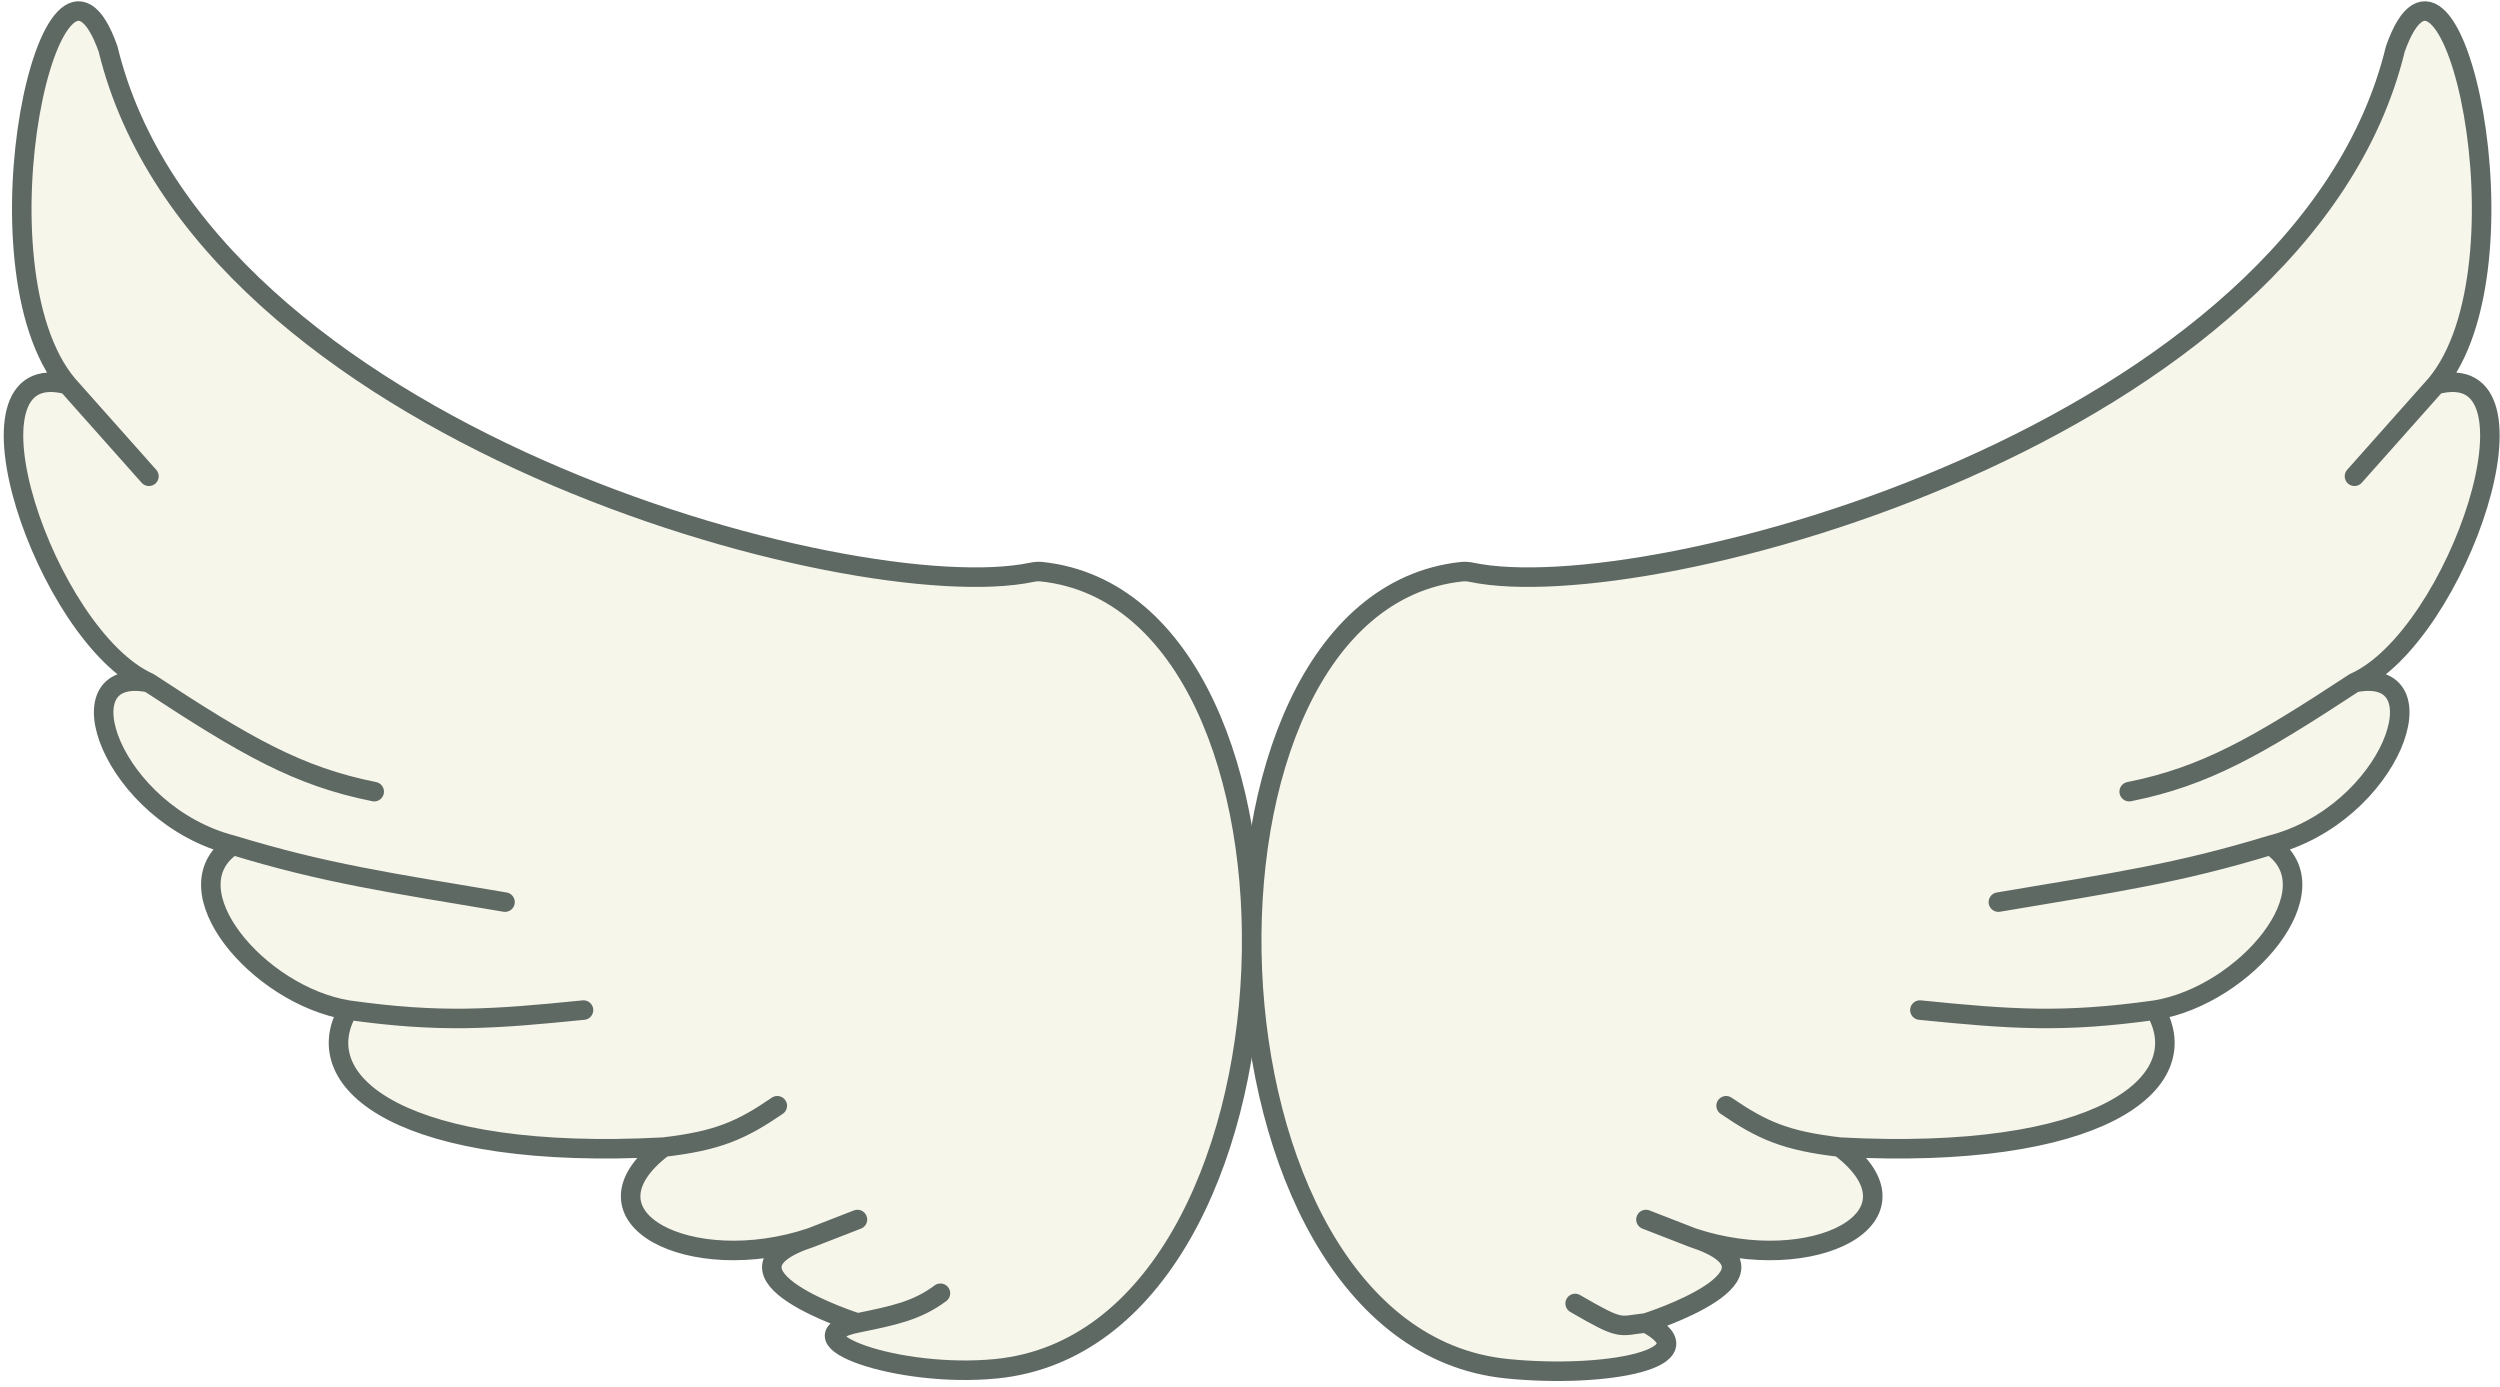
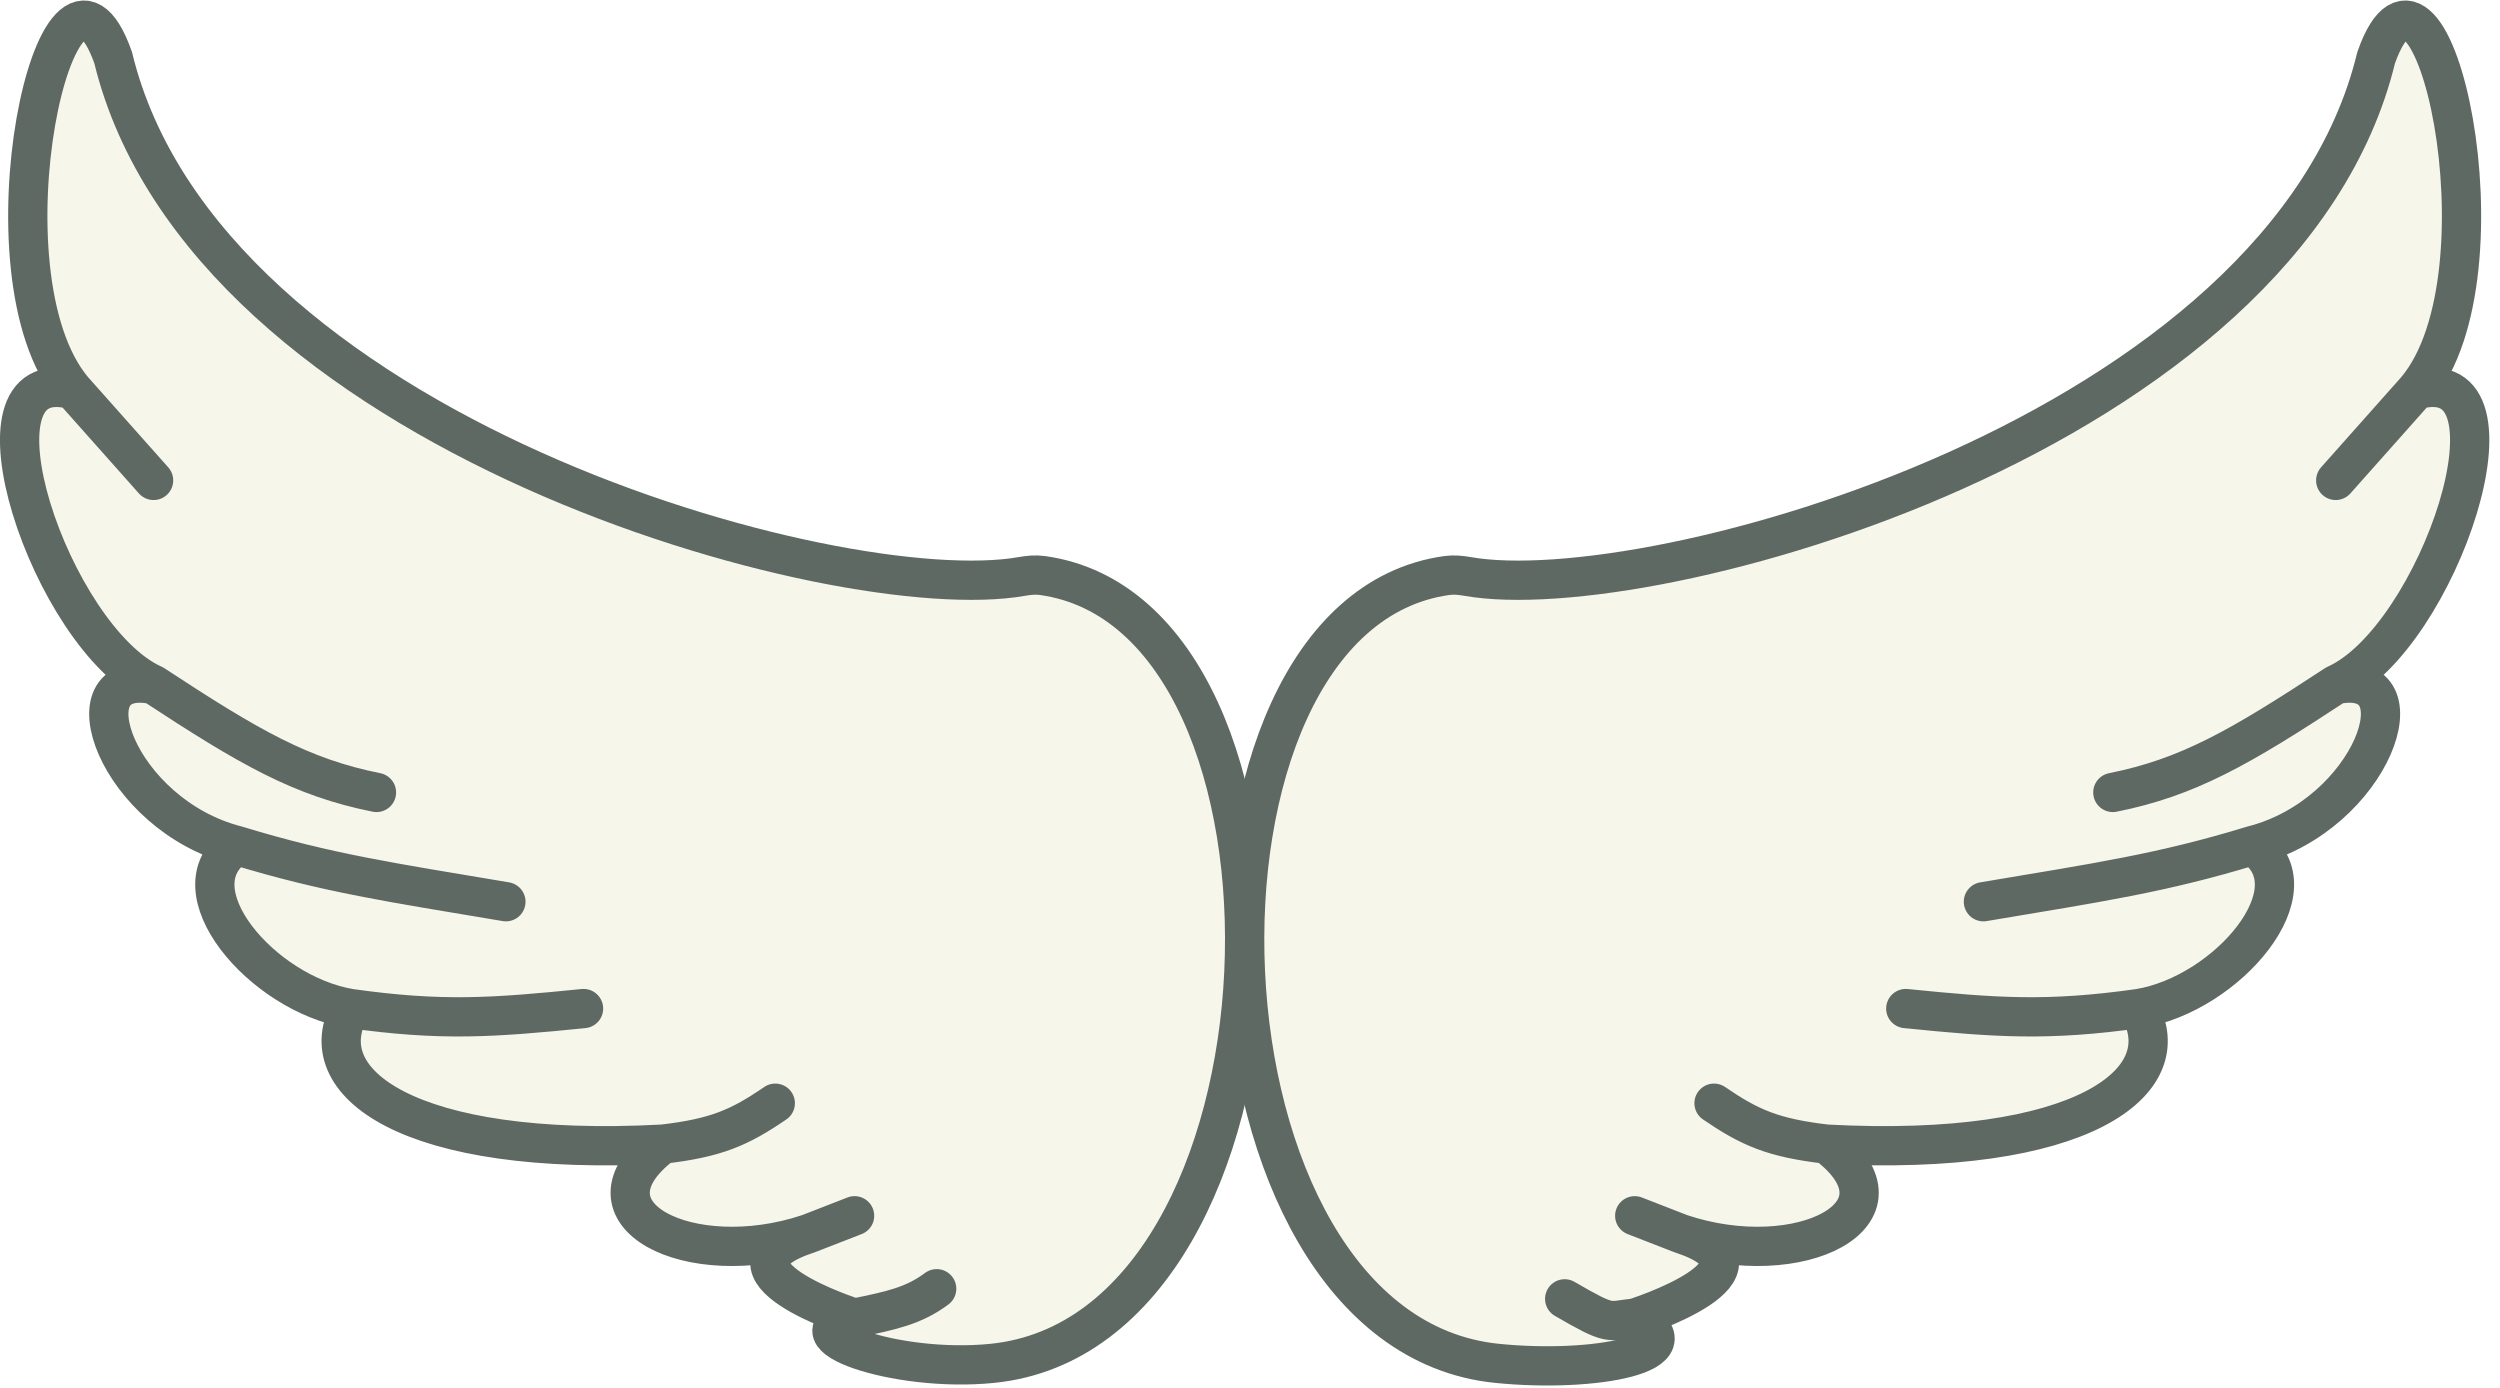
- <svg xmlns="http://www.w3.org/2000/svg" width="384" height="213" viewBox="0 0 384 213" fill="none">
-   <path d="M16.597 7.518C30.935 66.618 131.351 93.598 158.469 87.909C158.991 87.8 159.501 87.759 160.03 87.816C205.477 92.726 202.596 205.239 153.078 210.232C137.869 211.765 120.633 205.449 131.703 203.203C131.703 203.203 107.921 195.679 124.311 190.178C105.986 196.177 87.757 186.943 101.918 176.198C62.386 178.32 46.864 166.545 53.466 155.149C39.639 152.897 25.811 136.457 35.777 129.83C17.204 125.101 9.011 102.085 22.875 104.854C6.99 97.769 -7.645 54.224 10.373 59.088C-4.807 41.006 8.069 -16.633 16.597 7.518Z" fill="#F7F6EB" />
-   <path d="M131.703 203.203C120.633 205.449 137.869 211.765 153.078 210.232C202.596 205.239 205.477 92.726 160.03 87.816C159.501 87.759 158.991 87.8 158.469 87.909C131.351 93.598 30.935 66.618 16.597 7.518C8.069 -16.633 -4.807 41.006 10.373 59.088M131.703 203.203C131.703 203.203 107.688 195.605 124.555 190.098M131.703 203.203C137.427 202.042 140.884 201.3 144.45 198.645M124.555 190.098L131.703 187.318M124.555 190.098C106.148 196.259 87.694 186.991 101.918 176.198M101.918 176.198C110.187 175.237 113.832 173.653 119.392 169.843M101.918 176.198C62.386 178.32 46.864 166.545 53.466 155.149M53.466 155.149C67.587 157.134 75.504 156.572 89.625 155.149M53.466 155.149C39.639 152.897 25.811 136.457 35.777 129.83M35.777 129.83C49.942 134.154 59.671 135.549 77.57 138.564M35.777 129.83C17.204 125.101 9.011 102.085 22.875 104.854M22.875 104.854C37.806 114.657 45.786 119.255 57.478 121.597M22.875 104.854C6.99 97.769 -7.645 54.224 10.373 59.088M10.373 59.088L22.875 73.153" stroke="#5F6964" stroke-width="3" stroke-linecap="round" />
-   <path d="M367.925 7.518C353.588 66.618 253.171 93.598 226.053 87.909C225.532 87.8 225.022 87.759 224.492 87.816C179.046 92.726 181.926 205.239 231.444 210.232C246.653 211.765 262.996 208.633 252.819 203.203C252.819 203.203 276.601 195.679 260.212 190.178C278.537 196.177 296.766 186.943 282.605 176.198C322.137 178.32 337.658 166.545 331.056 155.149C344.883 152.897 358.711 136.457 348.745 129.83C367.318 125.101 375.512 102.085 361.647 104.854C377.532 97.769 392.167 54.224 374.149 59.088C389.33 41.006 376.453 -16.633 367.925 7.518Z" fill="#F7F6EB" />
-   <path d="M252.819 203.203C262.996 208.633 246.653 211.765 231.444 210.232C181.926 205.239 179.046 92.726 224.492 87.816C225.022 87.759 225.532 87.8 226.053 87.909C253.171 93.598 353.588 66.618 367.925 7.518C376.453 -16.633 389.33 41.006 374.149 59.088M252.819 203.203C252.819 203.203 276.835 195.605 259.968 190.098M252.819 203.203C248.566 203.646 249.328 204.503 241.943 200.215M259.968 190.098L252.819 187.318M259.968 190.098C278.374 196.259 296.829 186.991 282.605 176.198M282.605 176.198C274.335 175.237 270.69 173.653 265.131 169.843M282.605 176.198C322.137 178.32 337.658 166.545 331.056 155.149M331.056 155.149C316.936 157.134 309.018 156.572 294.897 155.149M331.056 155.149C344.883 152.897 358.711 136.457 348.745 129.83M348.745 129.83C334.58 134.154 324.851 135.549 306.952 138.564M348.745 129.83C367.318 125.101 375.512 102.085 361.647 104.854M361.647 104.854C346.717 114.657 338.736 119.255 327.044 121.597M361.647 104.854C377.532 97.769 392.167 54.224 374.149 59.088M374.149 59.088L361.647 73.153" stroke="#5F6964" stroke-width="3" stroke-linecap="round" />
+ <svg xmlns="http://www.w3.org/2000/svg" width="191" height="106" viewBox="0 0 191 106" fill="none">
+   <path d="M8.645 4.403C15.632 33.205 64.163 46.505 78.064 44.041C78.588 43.949 79.112 43.896 79.639 43.969C101.577 47.013 100.028 101.719 75.809 104.161C68.325 104.916 59.843 101.808 65.29 100.702C65.29 100.702 53.587 97 61.652 94.293C52.634 97.245 43.663 92.7 50.632 87.412C31.178 88.457 23.54 82.662 26.789 77.054C19.984 75.946 13.179 67.856 18.084 64.594C8.944 62.267 4.912 50.941 11.734 52.303C3.917 48.817 -3.285 27.387 5.582 29.782C-1.888 20.883 4.448 -7.482 8.645 4.403Z" fill="#F7F6EB" />
+   <path d="M65.29 100.702C59.843 101.808 68.325 104.916 75.809 104.161C100.028 101.719 101.577 47.013 79.639 43.969C79.112 43.896 78.588 43.949 78.064 44.041C64.163 46.505 15.632 33.205 8.645 4.403C4.448 -7.482 -1.888 20.883 5.582 29.782M65.29 100.702C65.29 100.702 53.472 96.963 61.772 94.253M65.29 100.702C68.107 100.131 69.808 99.766 71.563 98.459M61.772 94.253L65.29 92.885M61.772 94.253C52.714 97.285 43.633 92.724 50.632 87.412M50.632 87.412C54.702 86.94 56.496 86.16 59.232 84.285M50.632 87.412C31.178 88.457 23.54 82.662 26.789 77.054M26.789 77.054C33.737 78.031 37.634 77.754 44.583 77.054M26.789 77.054C19.984 75.946 13.179 67.856 18.084 64.594M18.084 64.594C25.055 66.722 29.842 67.409 38.651 68.892M18.084 64.594C8.944 62.267 4.912 50.941 11.734 52.303M11.734 52.303C19.082 57.128 23.009 59.39 28.763 60.543M11.734 52.303C3.917 48.817 -3.285 27.387 5.582 29.782M5.582 29.782L11.734 36.703" stroke="#5F6964" stroke-width="3" stroke-linecap="round" />
+   <path d="M181.539 4.403C174.551 33.205 126.021 46.505 112.12 44.041C111.595 43.949 111.072 43.896 110.544 43.969C88.607 47.013 90.156 101.719 114.375 104.161C121.859 104.916 129.902 103.374 124.893 100.702C124.893 100.702 136.597 97 128.531 94.293C137.549 97.245 146.52 92.7 139.551 87.412C159.005 88.457 166.644 82.662 163.395 77.054C170.199 75.946 177.004 67.856 172.1 64.594C181.24 62.267 185.272 50.941 178.449 52.303C186.266 48.817 193.468 27.387 184.601 29.782C192.072 20.883 185.735 -7.482 181.539 4.403Z" fill="#F7F6EB" />
+   <path d="M124.893 100.702C129.902 103.374 121.859 104.916 114.375 104.161C90.156 101.719 88.607 47.013 110.544 43.969C111.072 43.896 111.595 43.949 112.12 44.041C126.021 46.505 174.551 33.205 181.539 4.403C185.735 -7.482 192.072 20.883 184.601 29.782M124.893 100.702C124.893 100.702 136.712 96.963 128.411 94.253M124.893 100.702C122.8 100.92 123.175 101.342 119.541 99.232M128.411 94.253L124.893 92.885M128.411 94.253C137.469 97.285 146.551 92.724 139.551 87.412M139.551 87.412C135.482 86.94 133.688 86.16 130.952 84.285M139.551 87.412C159.005 88.457 166.644 82.662 163.395 77.054M163.395 77.054C156.446 78.031 152.55 77.754 145.601 77.054M163.395 77.054C170.199 75.946 177.004 67.856 172.1 64.594M172.1 64.594C165.129 66.722 160.341 67.409 151.533 68.892M172.1 64.594C181.24 62.267 185.272 50.941 178.449 52.303M178.449 52.303C171.102 57.128 167.174 59.39 161.421 60.543M178.449 52.303C186.266 48.817 193.468 27.387 184.601 29.782M184.601 29.782L178.449 36.703" stroke="#5F6964" stroke-width="3" stroke-linecap="round" />
</svg>
